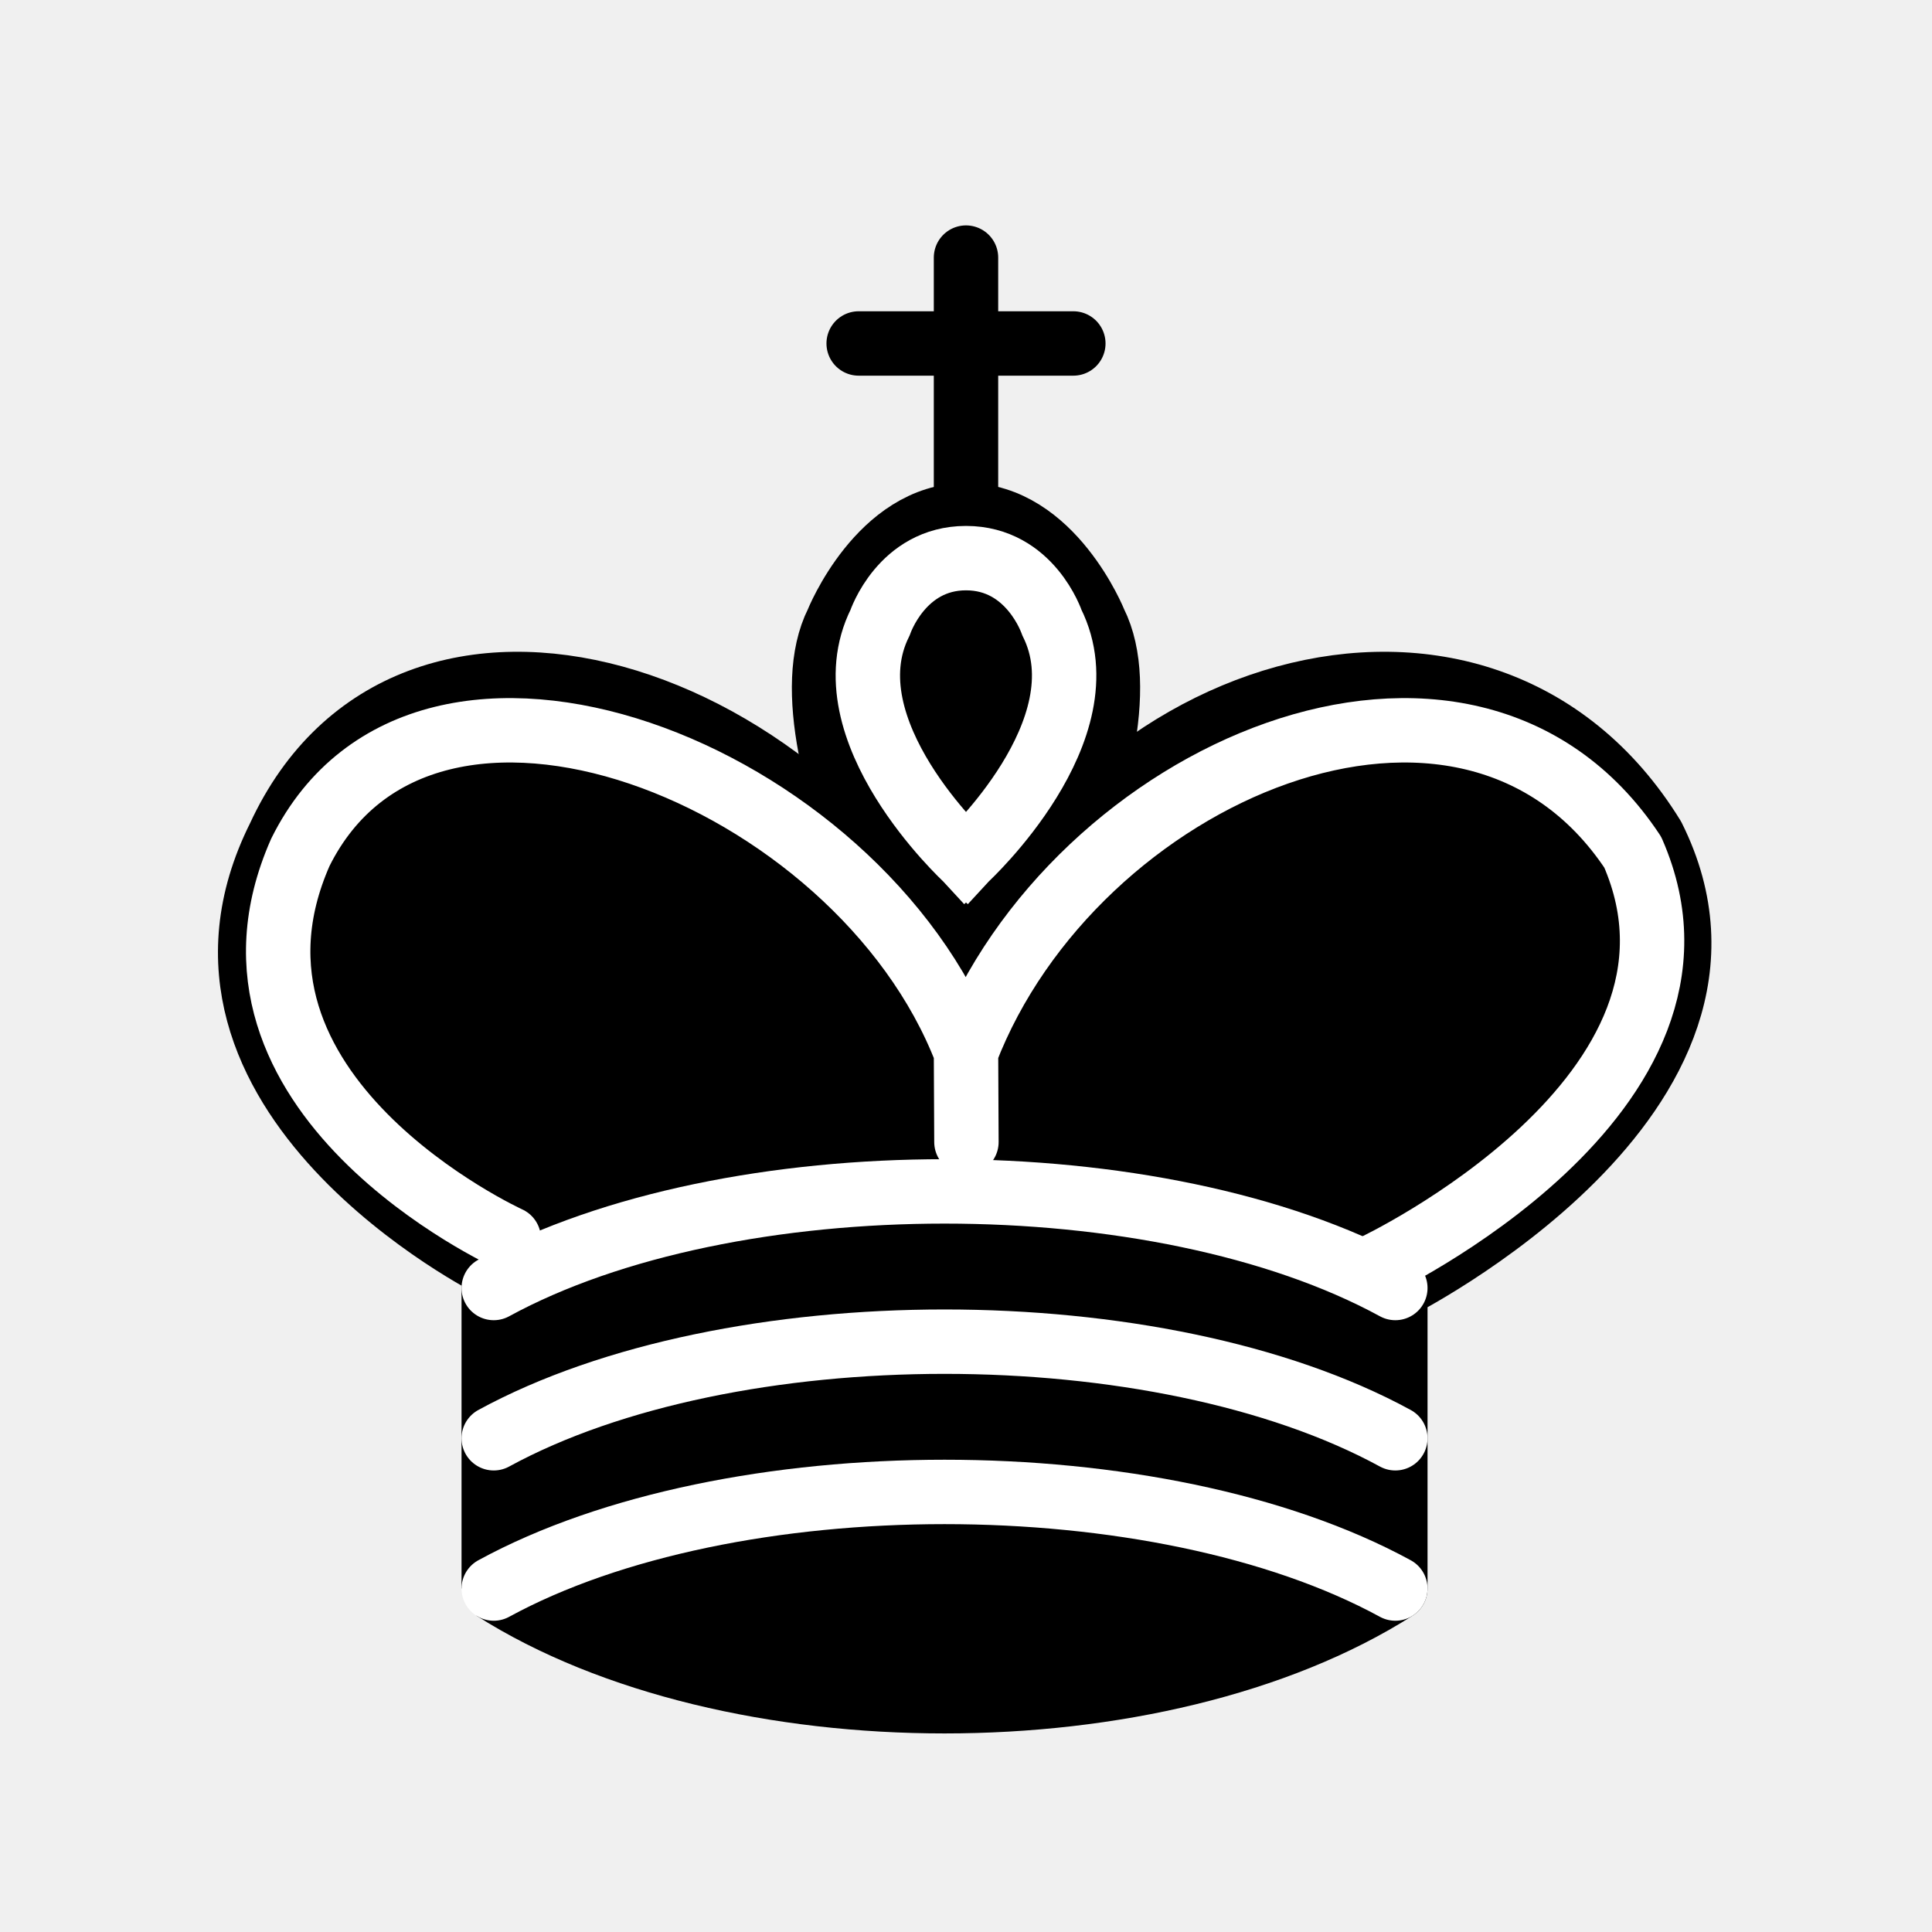
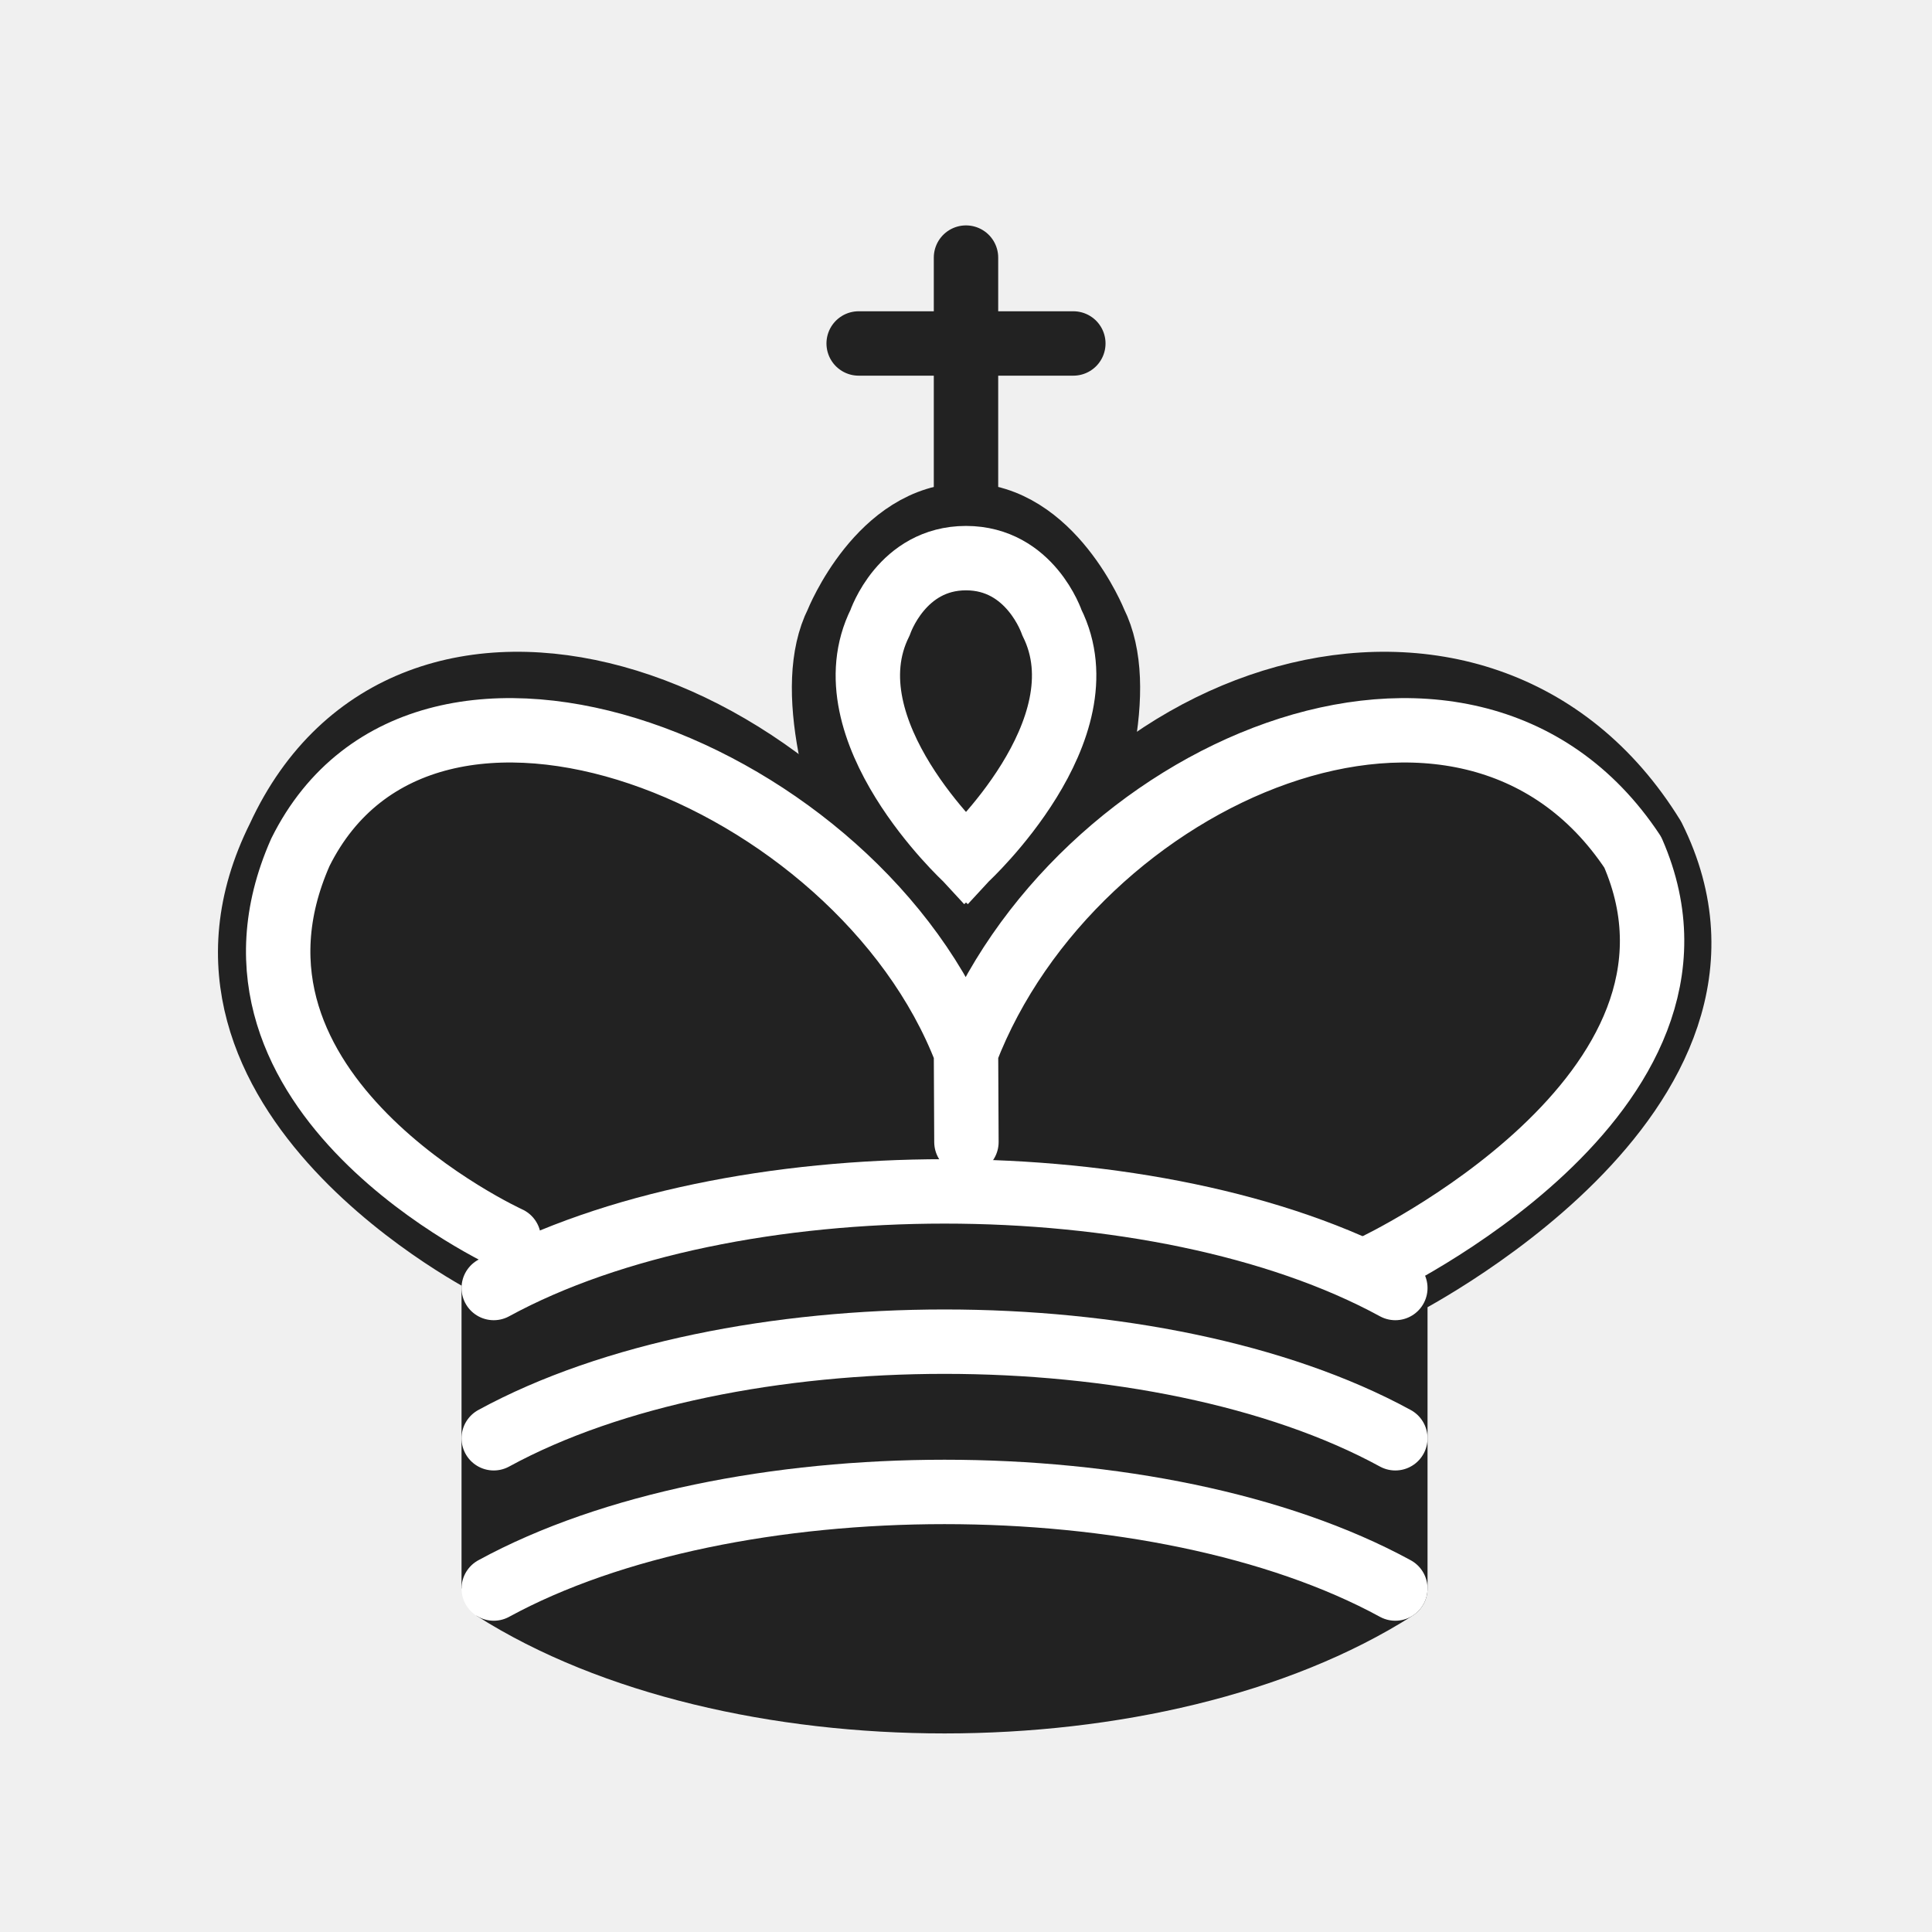
<svg xmlns="http://www.w3.org/2000/svg" version="1.1" width="128" height="128" viewBox="0 0 45 45">
-   <g fill="#000" stroke="#000" stroke-width="1.5" stroke-linejoin="round">
+   <g fill="#222" stroke="#222" stroke-width="1.5" stroke-linejoin="round">
    <path fill="none" stroke-linecap="round" d="M 22.5,11.63 L 22.5,6 M 20,8 L 25,8" />
    <path d="M 22.5,25 C 22.5,25 27,17.5 25.5,14.5 C 25.5,14.5 24.5,12 22.5,12 C 20.5,12 19.5,14.5 19.5,14.5 C 18,17.5 22.5,25 22.5,25" />
    <path d="M 11.5,37 C 17,40.5 27,40.5 32.5,37 L 32.5,30 C 32.5,30 41.5,25.5 38.5,19.5 C 34.5,13 25,16 22.5,23.5 L 22.5,27 L 22.5,23.5 C 19,16 9.5,13 6.5,19.5 C 3.5,25.5 11.5,29.5 11.5,29.5 L 11.5,37" />
  </g>
  <g fill="none" stroke="#FFF" stroke-width="1.5" stroke-linecap="round" stroke-linejoin="round">
    <path stroke-linecap="square" d="M 22.5,20 C 22.5,20 25.75,17 24.5,14.5 C 24.5,14.5 24,13 22.5,13 C 21,13 20.5,14.5 20.5,14.5 C 19.25,17 22.5,20 22.5,20" />
    <path d="M 32,29.5 C 32,29.5 40.5,25.5 38.03,19.85 C 34.15,14 25,18 22.5,24.5 L 22.51,26.6 L 22.5,24.5 C 20,18 9.906,14 6.997,19.85 C 4.5,25.5 11.85,28.85 11.85,28.85" />
    <path d="M 11.5,30 C 17,27 27,27 32.5,30" />
    <path d="M 11.5,33.5 C 17,30.5 27,30.5 32.5,33.5" />
    <path d="M 11.5,37 C 17,34 27,34 32.5,37" />
  </g>
</svg>
